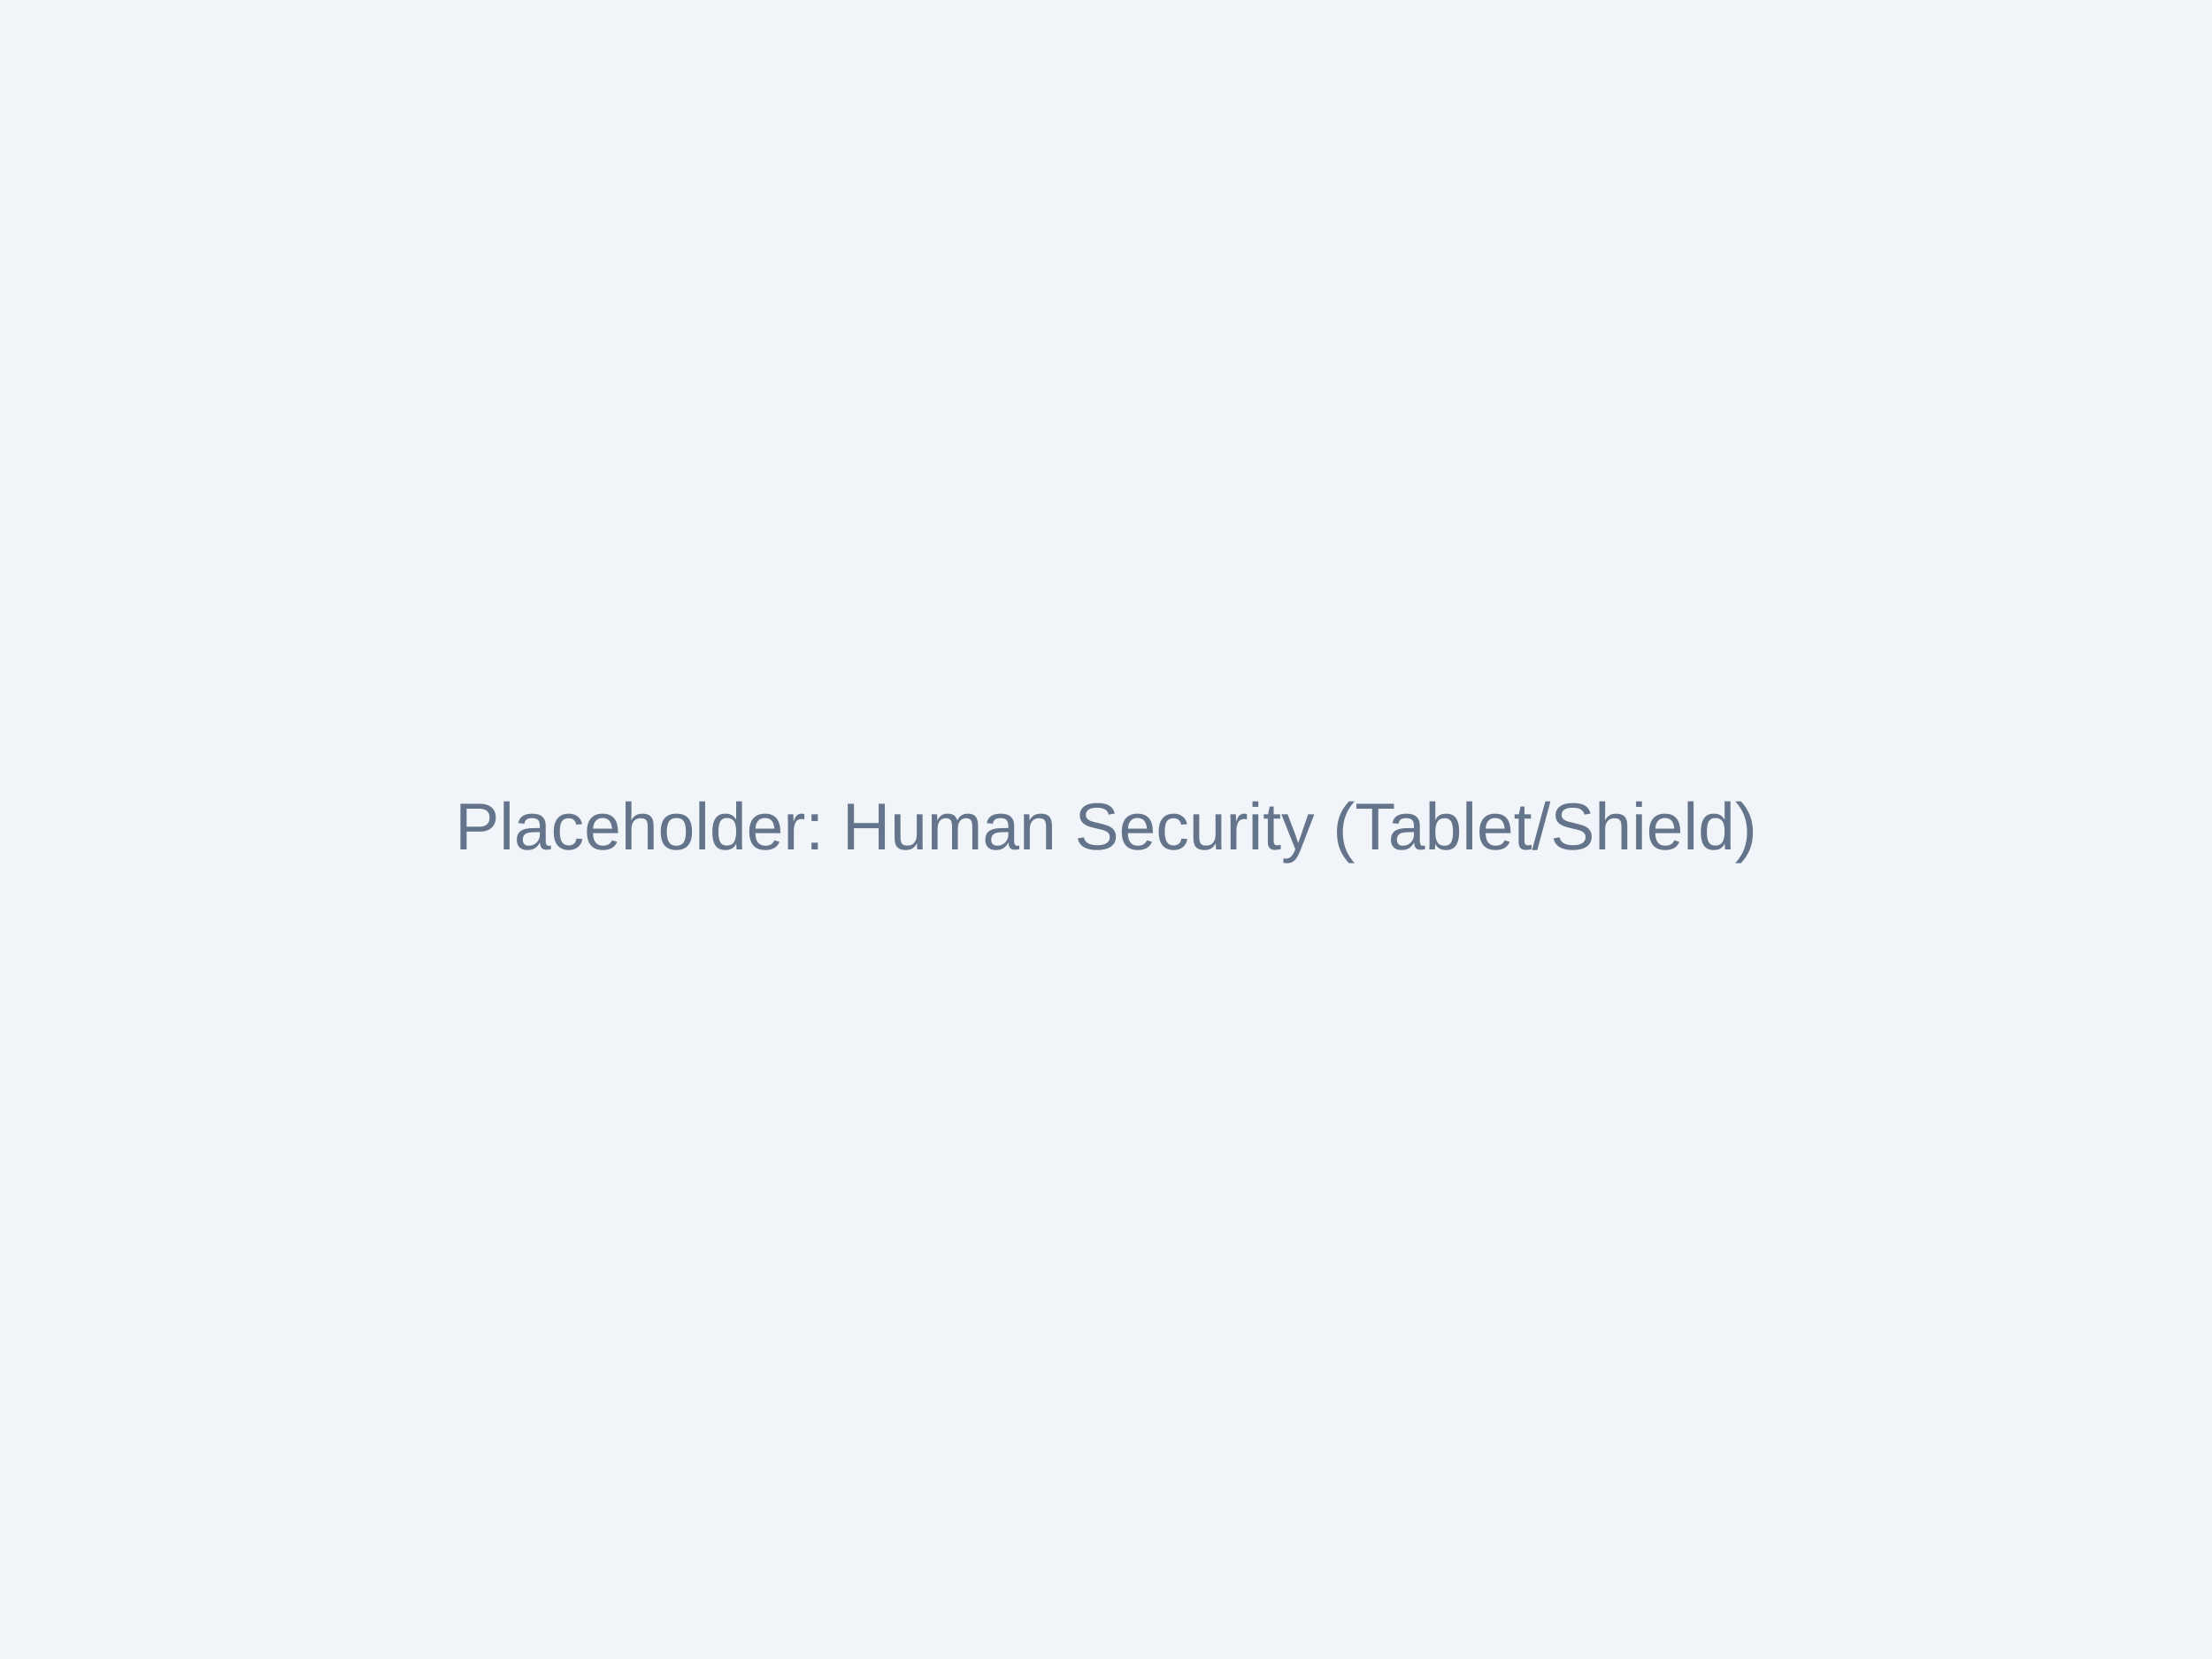
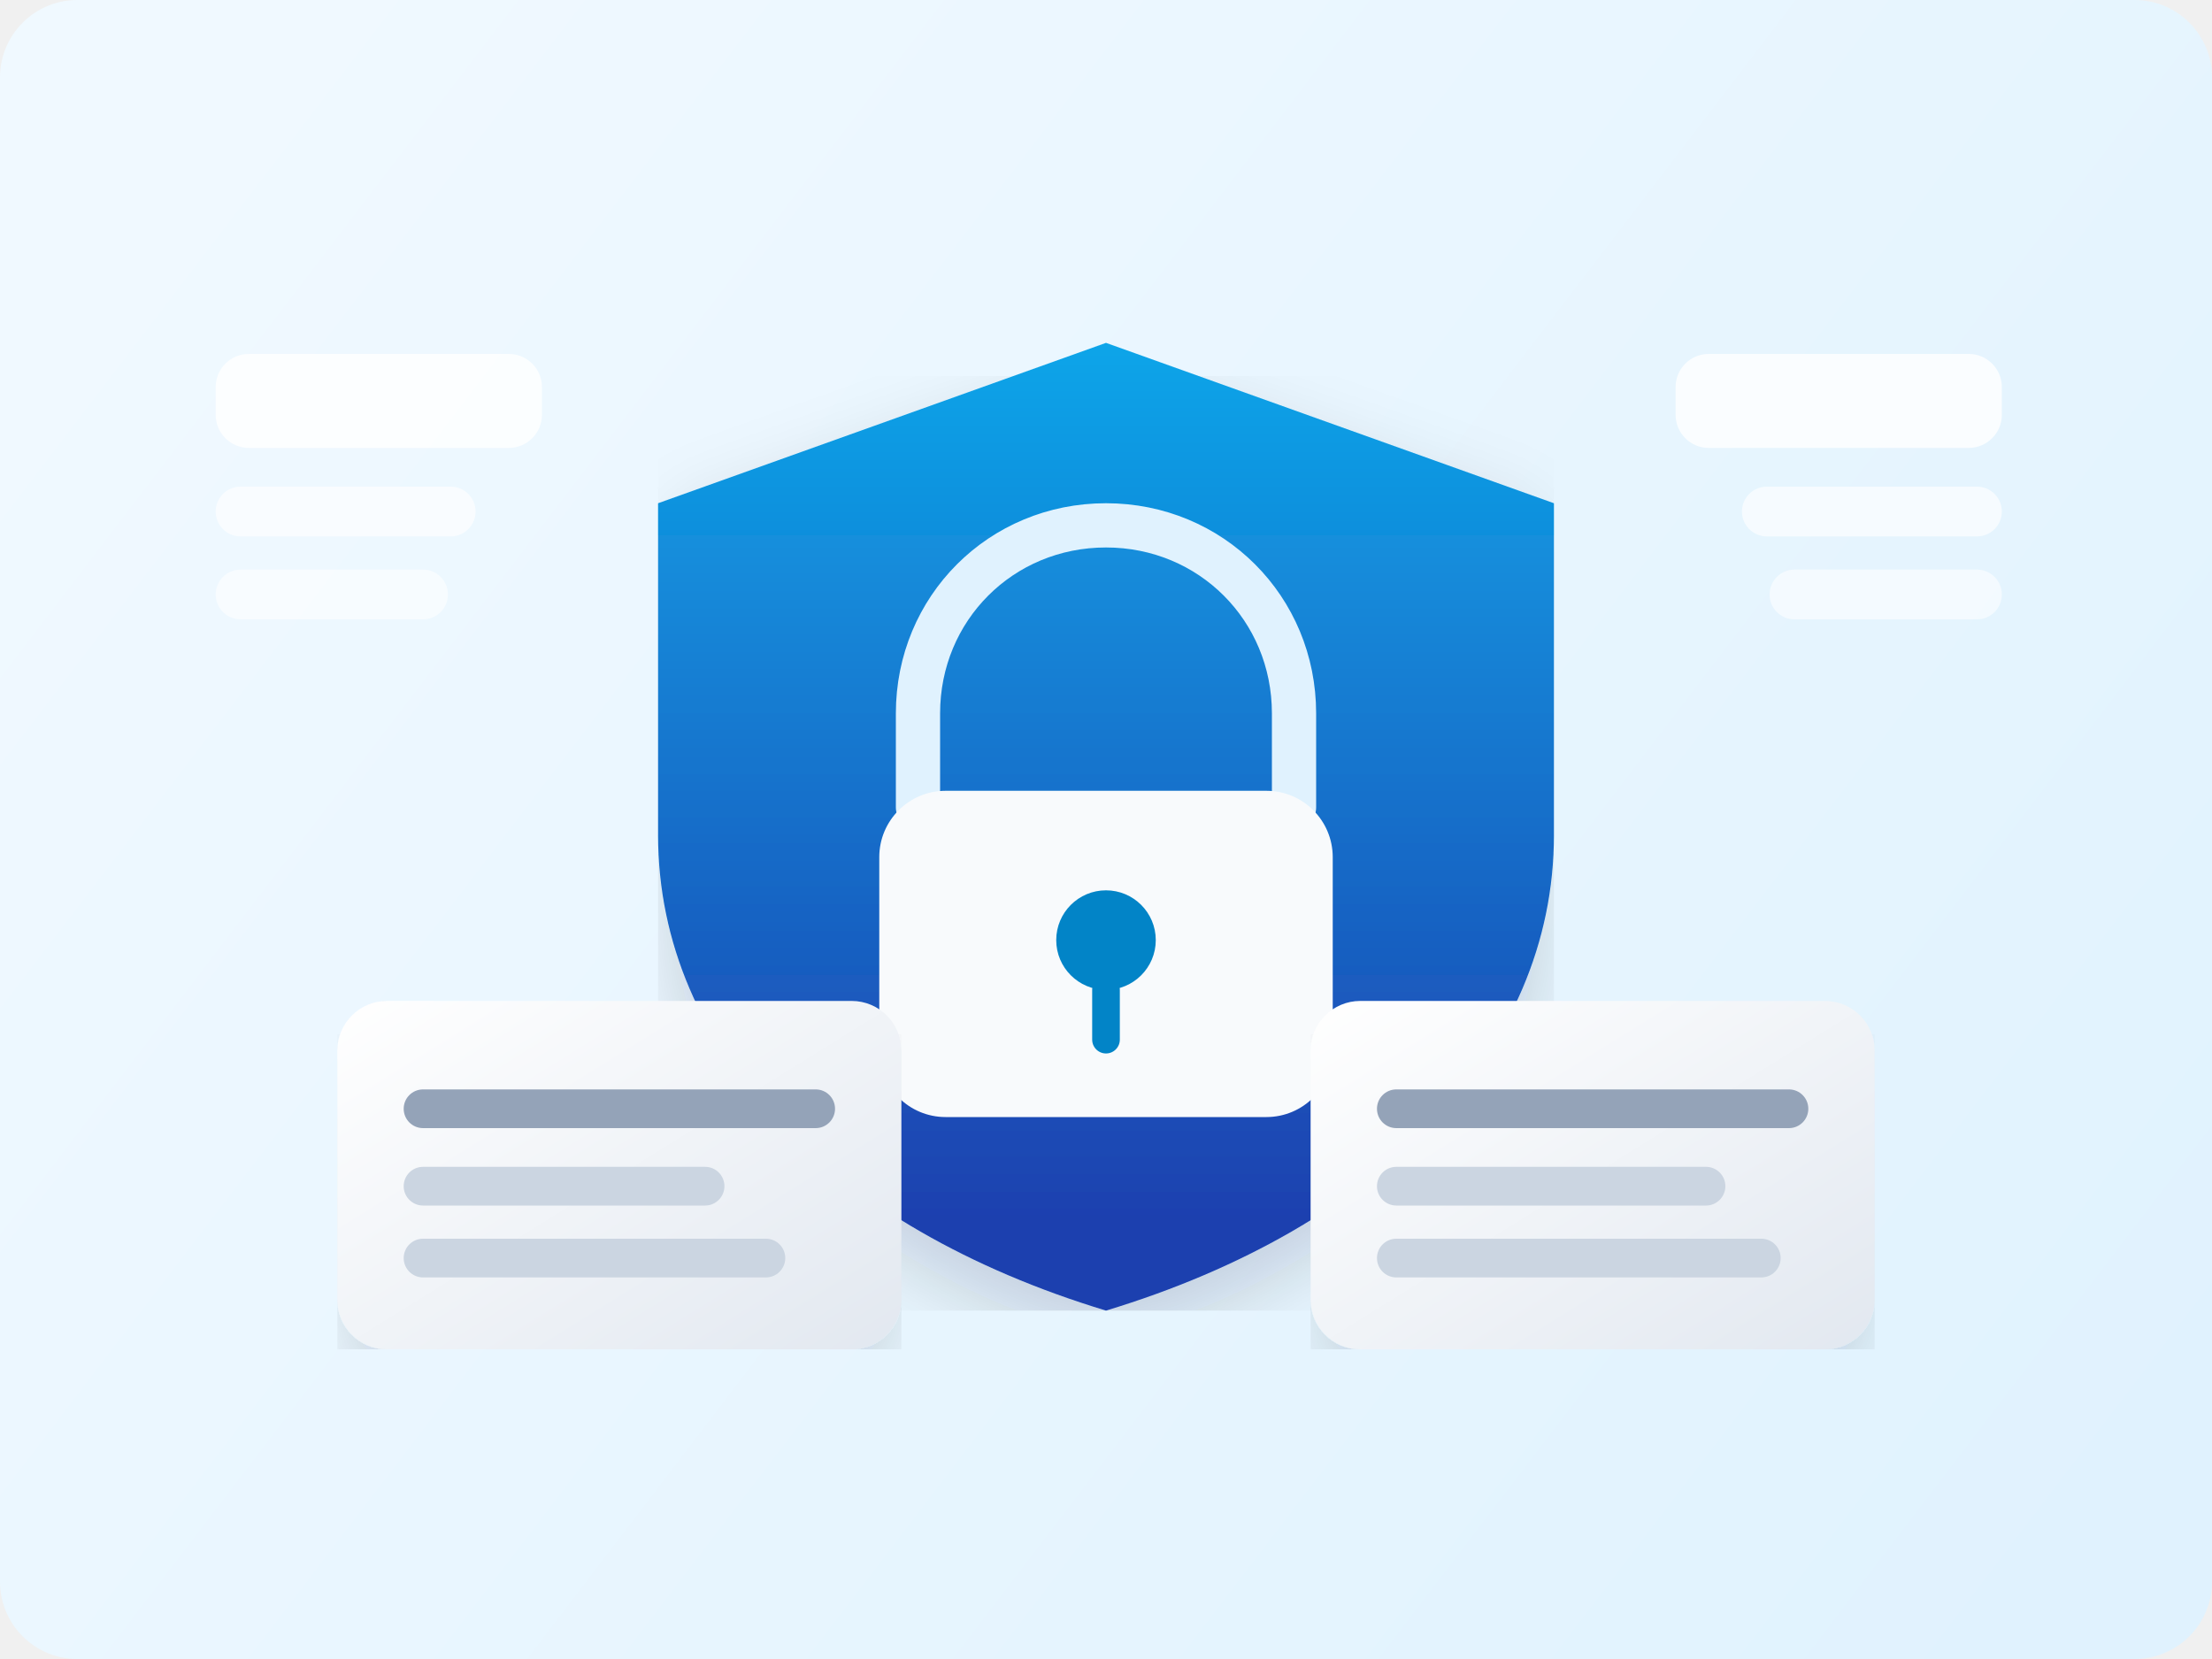
- <svg xmlns="http://www.w3.org/2000/svg" width="800" height="600">
-   <rect width="800" height="600" fill="#f1f5f9" />
-   <text x="50%" y="50%" font-family="Arial" font-size="24" fill="#64748b" text-anchor="middle" dy=".3em">Placeholder: Human Security (Tablet/Shield)</text>
+ <svg xmlns="http://www.w3.org/2000/svg" width="800" height="600" viewBox="0 0 800 600" fill="none">
+   <defs>
+     <linearGradient id="bg" x1="80" y1="40" x2="760" y2="560" gradientUnits="userSpaceOnUse">
+       <stop offset="0" stop-color="#F0F9FF" />
+       <stop offset="1" stop-color="#E0F2FE" />
+     </linearGradient>
+     <linearGradient id="shield" x1="400" y1="124" x2="400" y2="442" gradientUnits="userSpaceOnUse">
+       <stop offset="0" stop-color="#0EA5E9" />
+       <stop offset="1" stop-color="#1E40AF" />
+     </linearGradient>
+     <linearGradient id="panel" x1="0" y1="0" x2="1" y2="1">
+       <stop offset="0" stop-color="#FFFFFF" />
+       <stop offset="1" stop-color="#E2E8F0" />
+     </linearGradient>
+     <filter id="soft" x="0" y="0" width="100%" height="100%">
+       <feDropShadow dx="0" dy="12" stdDeviation="14" flood-color="#0F172A" flood-opacity="0.16" />
+     </filter>
+   </defs>
+   <rect width="800" height="600" rx="28" fill="url(#bg)" />
+   <g filter="url(#soft)">
+     <path d="M400 124L562 182V302C562 380 499 444 400 474C301 444 238 380 238 302V182L400 124Z" fill="url(#shield)" />
+   </g>
+   <path d="M332 292V258C332 220 362 190 400 190C438 190 468 220 468 258V292" stroke="#E0F2FE" stroke-width="16" stroke-linecap="round" />
+   <rect x="318" y="286" width="164" height="118" rx="24" fill="#F8FAFC" />
+   <circle cx="400" cy="340" r="18" fill="#0284C7" />
+   <path d="M400 358V376" stroke="#0284C7" stroke-width="10" stroke-linecap="round" />
+   <rect x="78" y="128" width="118" height="34" rx="12" fill="#FFFFFF" fill-opacity="0.8" />
+   <rect x="78" y="176" width="94" height="18" rx="9" fill="#FFFFFF" fill-opacity="0.64" />
+   <rect x="78" y="206" width="84" height="18" rx="9" fill="#FFFFFF" fill-opacity="0.56" />
+   <rect x="606" y="128" width="118" height="34" rx="12" fill="#FFFFFF" fill-opacity="0.8" />
+   <rect x="630" y="176" width="94" height="18" rx="9" fill="#FFFFFF" fill-opacity="0.64" />
+   <rect x="640" y="206" width="84" height="18" rx="9" fill="#FFFFFF" fill-opacity="0.56" />
+   <g filter="url(#soft)">
+     <rect x="122" y="362" width="204" height="126" rx="18" fill="url(#panel)" />
+   </g>
+   <rect x="146" y="394" width="156" height="14" rx="7" fill="#94A3B8" />
+   <rect x="146" y="422" width="116" height="14" rx="7" fill="#CBD5E1" />
+   <rect x="146" y="448" width="138" height="14" rx="7" fill="#CBD5E1" />
+   <g filter="url(#soft)">
+     <rect x="474" y="362" width="204" height="126" rx="18" fill="url(#panel)" />
+   </g>
+   <rect x="498" y="394" width="156" height="14" rx="7" fill="#94A3B8" />
+   <rect x="498" y="422" width="126" height="14" rx="7" fill="#CBD5E1" />
+   <rect x="498" y="448" width="146" height="14" rx="7" fill="#CBD5E1" />
</svg>
